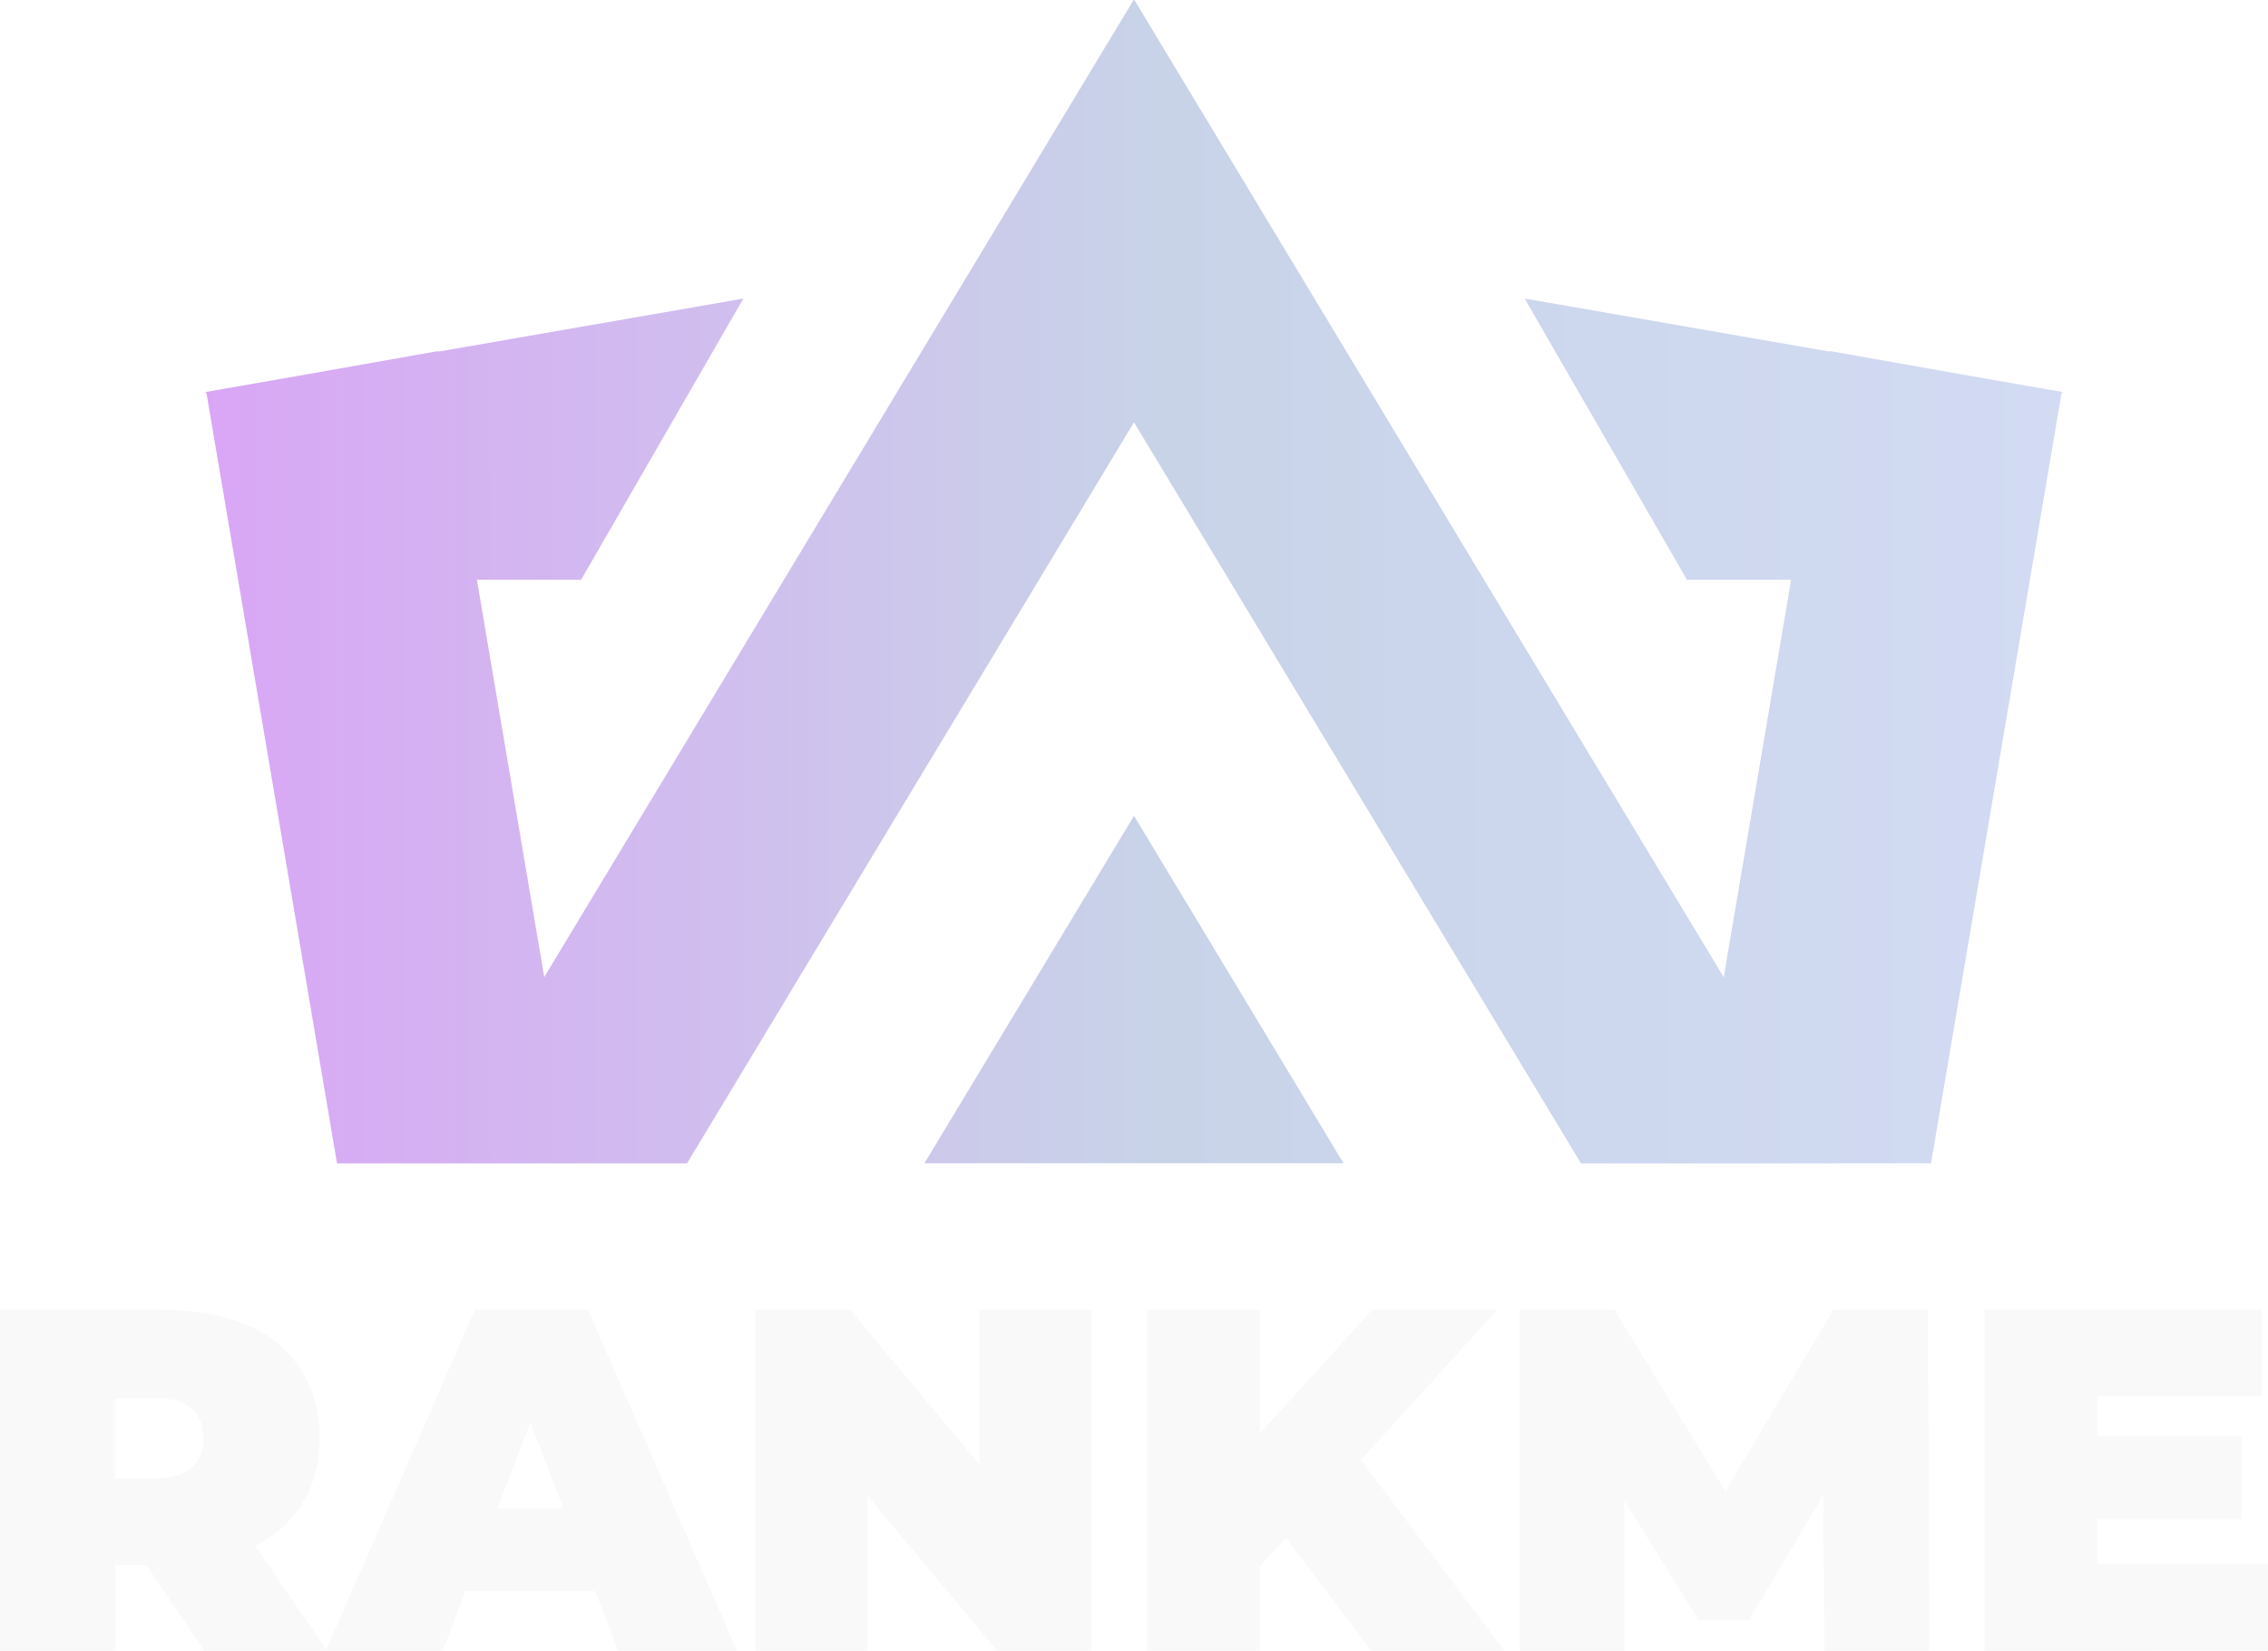
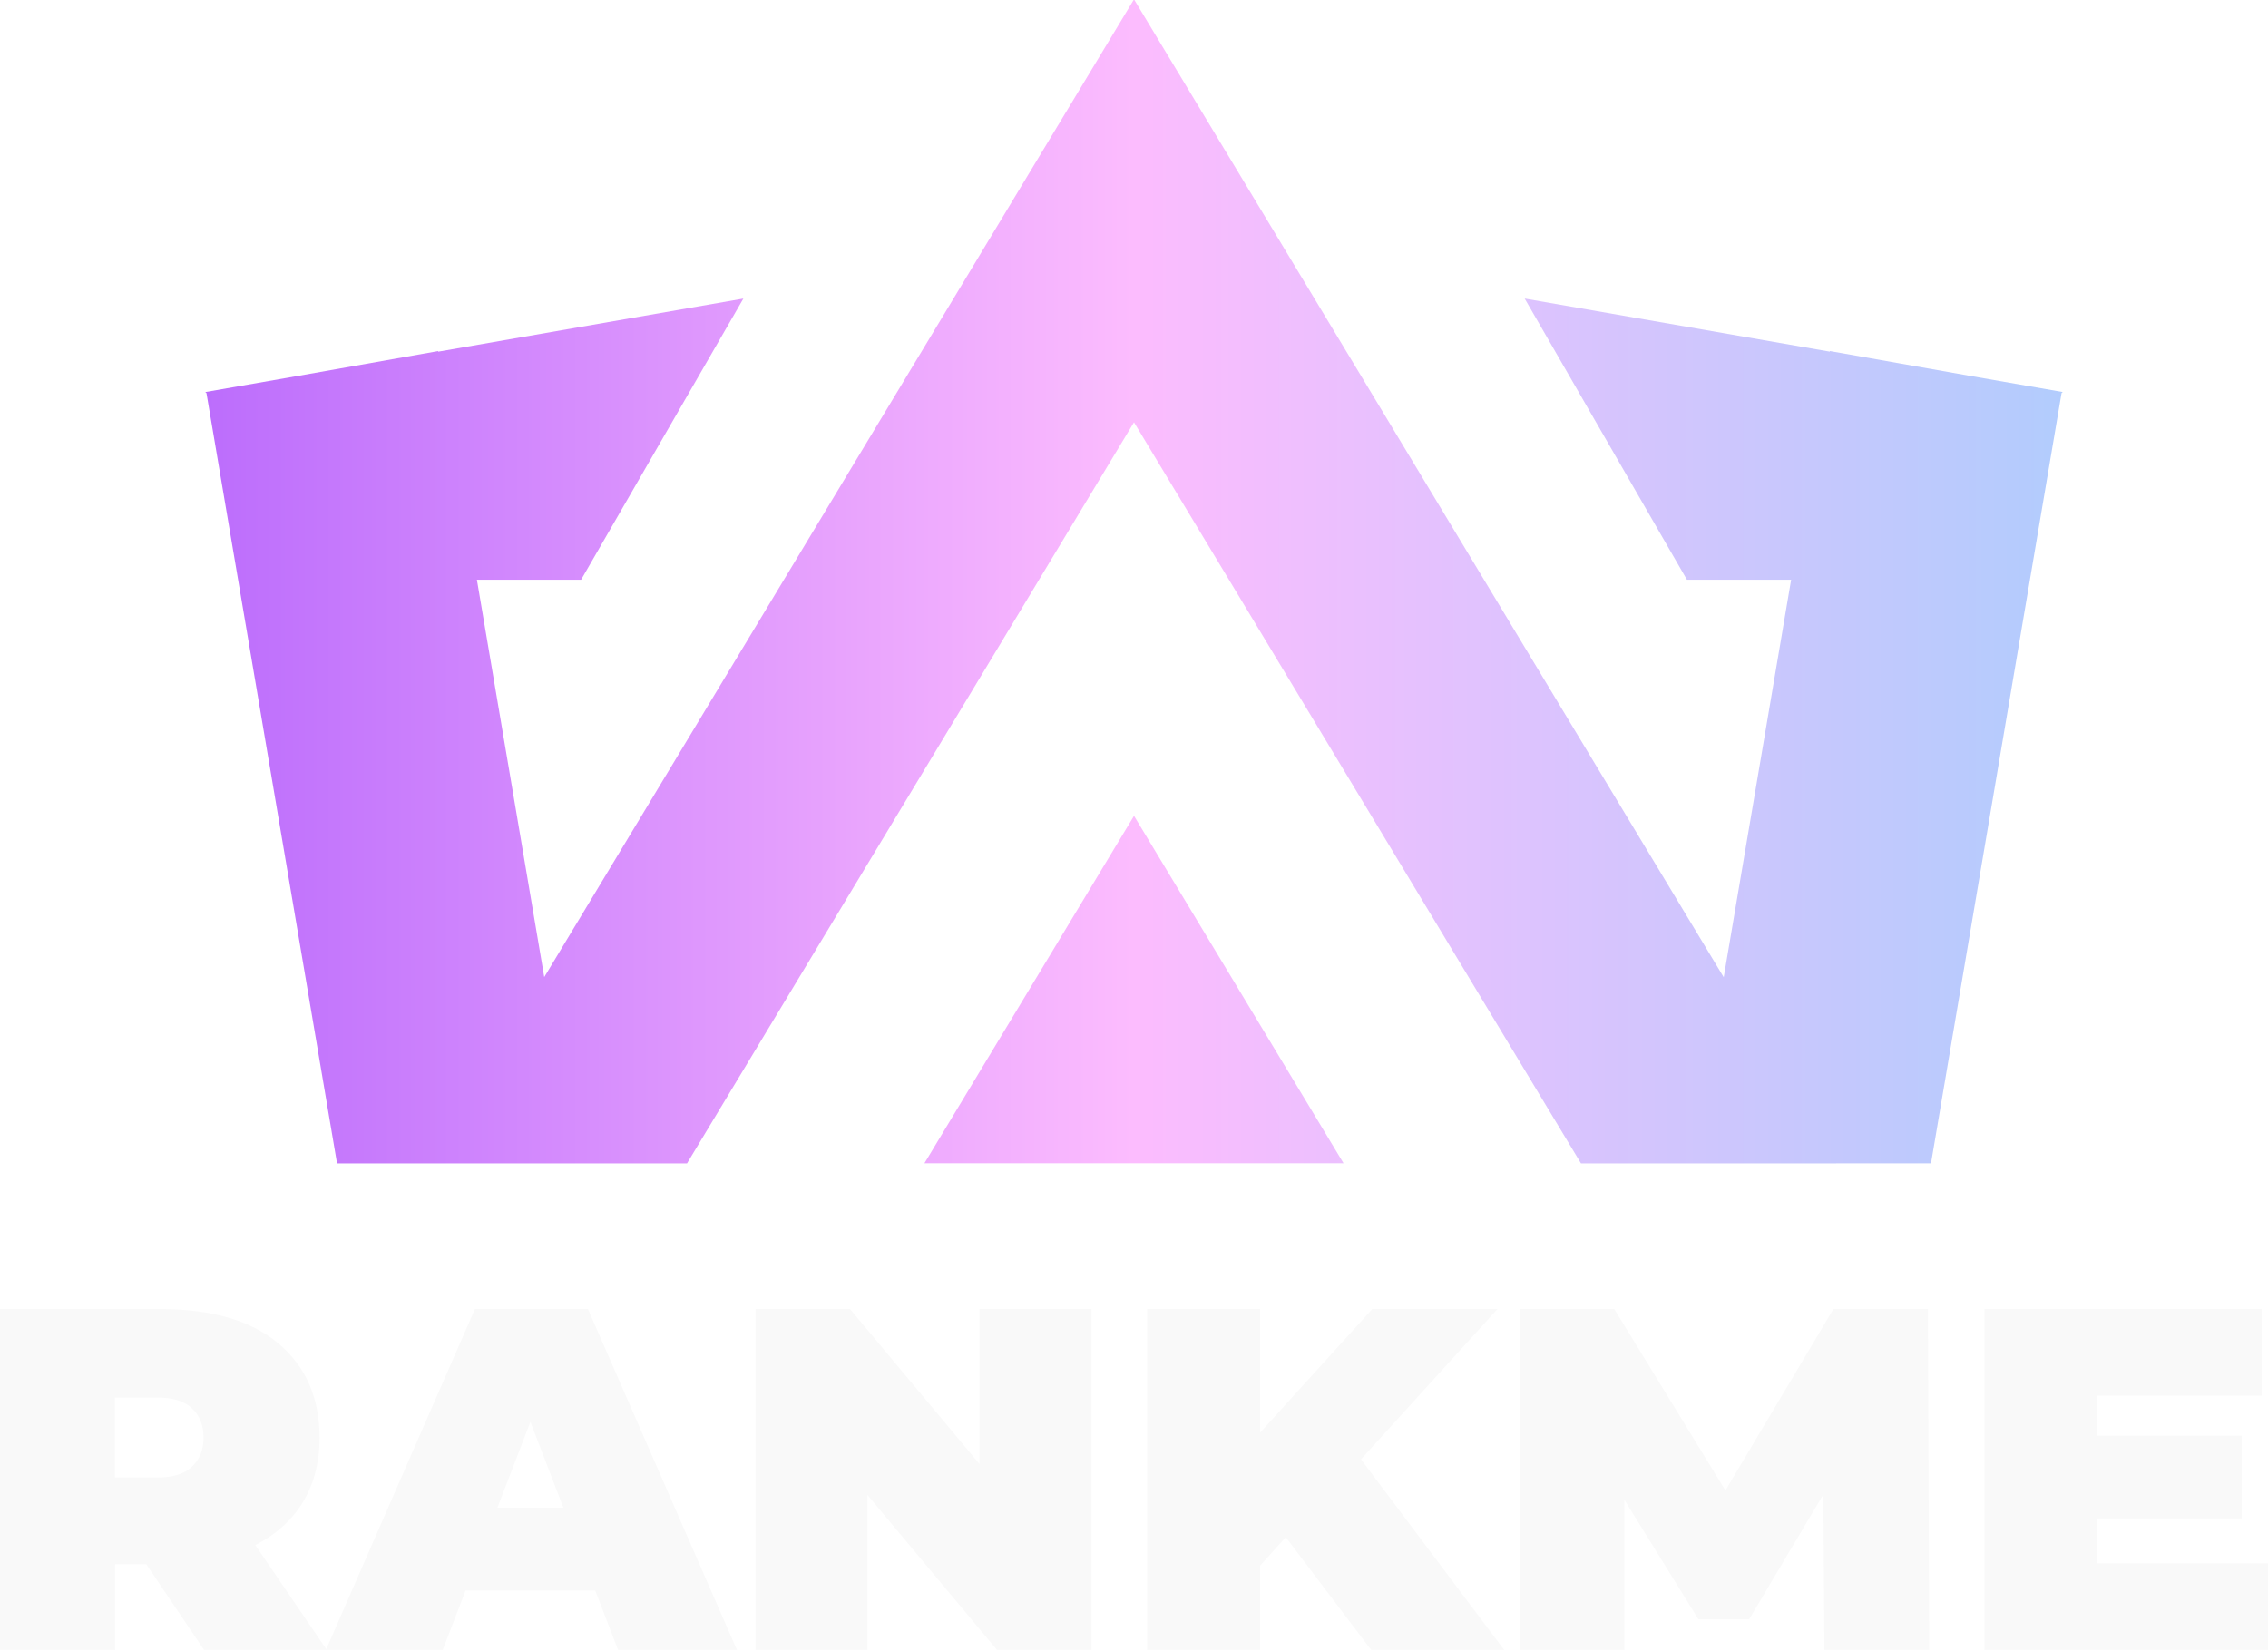
- <svg xmlns="http://www.w3.org/2000/svg" xmlns:xlink="http://www.w3.org/1999/xlink" width="37.28mm" height="27.134mm" viewBox="0 0 37.28 27.134" version="1.1" id="svg1" xml:space="preserve">
-   <defs id="defs1">
-     <linearGradient id="linearGradient1013">
-       <stop style="stop-color:#d9a6f5;stop-opacity:1" offset="0" id="stop1011" />
-       <stop style="stop-color:#c8d3e8;stop-opacity:1;" offset="0.514" id="stop1012" />
-       <stop style="stop-color:#d2dbf3;stop-opacity:1" offset="1" id="stop1013" />
+ <svg xmlns="http://www.w3.org/2000/svg" viewBox="0 0 37.28 27.134">
+   <defs>
+     <linearGradient id="rm" x1="0" y1="0" x2="1" y2="0">
+       <stop offset="0" stop-color="#bc6dfc" />
+       <stop offset=".5" stop-color="#fcbcfe" />
+       <stop offset="1" stop-color="#b2ccfd" />
    </linearGradient>
-     <linearGradient id="linearGradient1008">
-       <stop style="stop-color:#d9a6f5;stop-opacity:1" offset="0" id="stop1008" />
-       <stop style="stop-color:#c8d3e8;stop-opacity:1;" offset="0.892" id="stop1010" />
-       <stop style="stop-color:#c6d9e7;stop-opacity:1" offset="1" id="stop1009" />
-     </linearGradient>
-     <filter style="color-interpolation-filters:sRGB" id="filter514" x="-0.972" y="-0.972" width="2.944" height="2.944">
-       <feGaussianBlur stdDeviation="268.209" id="feGaussianBlur514" />
-     </filter>
-     <linearGradient xlink:href="#linearGradient1008" id="linearGradient1956" gradientUnits="userSpaceOnUse" gradientTransform="translate(-1099.902,273.5358)" x1="2516.529" y1="1163.247" x2="3178.774" y2="1163.247" />
-     <linearGradient xlink:href="#linearGradient1013" id="linearGradient5" gradientUnits="userSpaceOnUse" gradientTransform="matrix(1.022867,0,0,1.022867,1103.008,1046.423)" x1="-5167.37" y1="2009.422" x2="-5137.519" y2="2009.422" />
-     <meshgradient id="meshgradient165" gradientUnits="userSpaceOnUse" gradientTransform="matrix(0.1290872,0,0,0.1290479,-3941.073,3085.628)" x="-1870.453" y="51.138">
-       <meshrow id="meshrow171">
-         <meshpatch id="meshpatch168">
-           <stop path="c 39.518,0  79.036,0  118.554,0" style="stop-color:#bc6dfc;stop-opacity:1" id="stop165" />
-           <stop path="c 7.49991e-05,49.361  0,98.723  0,148.084" style="stop-color:#feb9fd;stop-opacity:1" id="stop166" />
-           <stop path="c -39.518,0  -79.036,0  -118.555,0" style="stop-color:#8974fb;stop-opacity:1" id="stop167" />
-           <stop path="c 0,-49.361  0,-98.722  0,-148.084" style="stop-color:#a14bfc;stop-opacity:1" id="stop168" />
-         </meshpatch>
-         <meshpatch id="meshpatch171">
-           <stop path="c 39.251,0  78.503,0  117.755,0" id="stop169" />
-           <stop path="c 0,49.361  0,98.722  0,148.084" style="stop-color:#fcbcfe;stop-opacity:1" id="stop170" />
-           <stop path="c -39.252,0  -78.503,0  -117.754,0" style="stop-color:#b2ccfd;stop-opacity:1" id="stop171" />
-         </meshpatch>
-       </meshrow>
-     </meshgradient>
  </defs>
-   <g id="layer1" transform="translate(4185.899,-3092.239)">
-     <circle style="opacity:0.5;mix-blend-mode:normal;fill:url(#linearGradient1956);stroke-width:0.265;filter:url(#filter514)" id="circle1955" cx="1747.75" cy="1436.783" r="331.122" transform="matrix(1.034369,0,0,1.034369,-6633.209,1026.405)" />
-     <g id="g2">
-       <path id="path1" style="fill:url(#linearGradient5);stroke-width:0.099" d="m -4167.259,3092.228 -9.694,16.073 -1.107,-6.532 h 1.713 l 2.667,-4.622 -5.016,0.873 v -0.01 l -2.338,0.414 -1.491,0.26 0.02,0.017 2.146,12.662 h 3.926 v -3e-4 h 1.827 l 7.347,-12.182 7.347,12.182 h 4.195 l -3e-4,-2e-4 h 1.559 l 2.146,-12.662 0.02,-0.017 -1.491,-0.26 -2.338,-0.414 v 0.01 l -5.016,-0.873 2.667,4.622 h 1.713 l -1.108,6.535 z m 3e-4,13.422 -3.445,5.711 h 6.889 z" />
-       <g id="g1" transform="translate(-3.3577932e-5,0.0109796)">
-         <path id="path165" style="fill:url(#meshgradient165);stroke-width:0.098" d="m -4167.273,3092.228 -9.685,16.053 -1.106,-6.524 h 1.711 l 2.664,-4.617 -5.012,0.872 v 0 l -2.336,0.414 -1.49,0.259 0.033,0.03 2.144,12.647 h 3.922 v -3e-4 h 1.825 l 7.341,-12.167 7.341,12.167 h 4.191 v -3e-4 h 1.557 l 2.145,-12.647 0.033,-0.03 -1.49,-0.259 -2.336,-0.414 v 0 l -5.012,-0.872 2.665,4.616 h 1.711 l -1.107,6.527 z m 0,13.406 -3.441,5.704 h 6.882 z" />
-         <path d="m -4185.899,3119.362 v -5.605 h 2.618 q 1.289,0 1.962,0.569 0.673,0.568 0.673,1.545 0,0.648 -0.312,1.121 -0.312,0.465 -0.888,0.713 -0.569,0.248 -1.353,0.248 h -1.649 l 0.841,-0.777 v 2.186 z m 3.355,0 -1.377,-2.042 h 2.002 l 1.393,2.042 z m -1.465,-1.978 -0.841,-0.857 h 1.529 q 0.392,0 0.576,-0.177 0.192,-0.177 0.192,-0.481 0,-0.304 -0.192,-0.48 -0.183,-0.177 -0.576,-0.177 h -1.529 l 0.841,-0.857 z m 3.467,1.978 2.45,-5.605 h 1.857 l 2.45,5.605 h -1.954 l -1.81,-4.708 h 0.737 l -1.81,4.708 z m 1.457,-0.977 0.48,-1.361 h 2.578 l 0.48,1.361 z m 5.605,0.977 v -5.605 h 1.553 l 2.85,3.411 h -0.721 v -3.411 h 1.841 v 5.605 h -1.553 l -2.851,-3.411 h 0.721 v 3.411 z m 8.127,-1.201 -0.103,-2.074 2.114,-2.33 h 2.058 l -2.37,2.61 -1.049,1.073 z m -1.69,1.201 v -5.605 h 1.858 v 5.605 z m 3.683,0 -1.649,-2.178 1.225,-1.297 2.61,3.475 z m 2.442,0 v -5.605 h 1.553 l 2.242,3.659 h -0.817 l 2.178,-3.659 h 1.553 l 0.021,5.605 h -1.722 l -0.021,-3.01 h 0.272 l -1.489,2.506 h -0.833 l -1.553,-2.506 h 0.336 v 3.01 z m 7.639,0 v -5.605 h 4.556 v 1.425 h -2.699 v 2.754 h 2.803 v 1.425 z m 1.729,-2.162 v -1.361 h 2.498 v 1.361 z" id="text165" style="font-weight:900;font-size:3.712px;font-family:Montserrat;-inkscape-font-specification:'Montserrat Heavy';letter-spacing:0px;fill:#f9f9f9;stroke-width:0.601" aria-label="RANKME" />
-       </g>
-     </g>
+   <g transform="translate(4185.899,-3092.239)">
+     <path fill="url(#rm)" d="m -4167.259,3092.228 -9.694,16.073 -1.107,-6.532 h 1.713 l 2.667,-4.622 -5.016,0.873 v -0.01 l -2.338,0.414 -1.491,0.26 0.02,0.017 2.146,12.662 h 3.926 v -3e-4 h 1.827 l 7.347,-12.182 7.347,12.182 h 4.195 l -3e-4,-2e-4 h 1.559 l 2.146,-12.662 0.02,-0.017 -1.491,-0.26 -2.338,-0.414 v 0.01 l -5.016,-0.873 2.667,4.622 h 1.713 l -1.108,6.535 z m 3e-4,13.422 -3.445,5.711 h 6.889 z" />
+     <path fill="#f9f9f9" d="m -4185.899,3119.362 v -5.605 h 2.618 q 1.289,0 1.962,0.569 0.673,0.568 0.673,1.545 0,0.648 -0.312,1.121 -0.312,0.465 -0.888,0.713 -0.569,0.248 -1.353,0.248 h -1.649 l 0.841,-0.777 v 2.186 z m 3.355,0 -1.377,-2.042 h 2.002 l 1.393,2.042 z m -1.465,-1.978 -0.841,-0.857 h 1.529 q 0.392,0 0.576,-0.177 0.192,-0.177 0.192,-0.481 0,-0.304 -0.192,-0.48 -0.183,-0.177 -0.576,-0.177 h -1.529 l 0.841,-0.857 z m 3.467,1.978 2.45,-5.605 h 1.857 l 2.45,5.605 h -1.954 l -1.81,-4.708 h 0.737 l -1.81,4.708 z m 1.457,-0.977 0.48,-1.361 h 2.578 l 0.48,1.361 z m 5.605,0.977 v -5.605 h 1.553 l 2.85,3.411 h -0.721 v -3.411 h 1.841 v 5.605 h -1.553 l -2.851,-3.411 h 0.721 v 3.411 z m 8.127,-1.201 -0.103,-2.074 2.114,-2.33 h 2.058 l -2.37,2.61 -1.049,1.073 z m -1.69,1.201 v -5.605 h 1.858 v 5.605 z m 3.683,0 -1.649,-2.178 1.225,-1.297 2.61,3.475 z m 2.442,0 v -5.605 h 1.553 l 2.242,3.659 h -0.817 l 2.178,-3.659 h 1.553 l 0.021,5.605 h -1.722 l -0.021,-3.01 h 0.272 l -1.489,2.506 h -0.833 l -1.553,-2.506 h 0.336 v 3.01 z m 7.639,0 v -5.605 h 4.556 v 1.425 h -2.699 v 2.754 h 2.803 v 1.425 z m 1.729,-2.162 v -1.361 h 2.498 v 1.361 z" />
  </g>
</svg>
